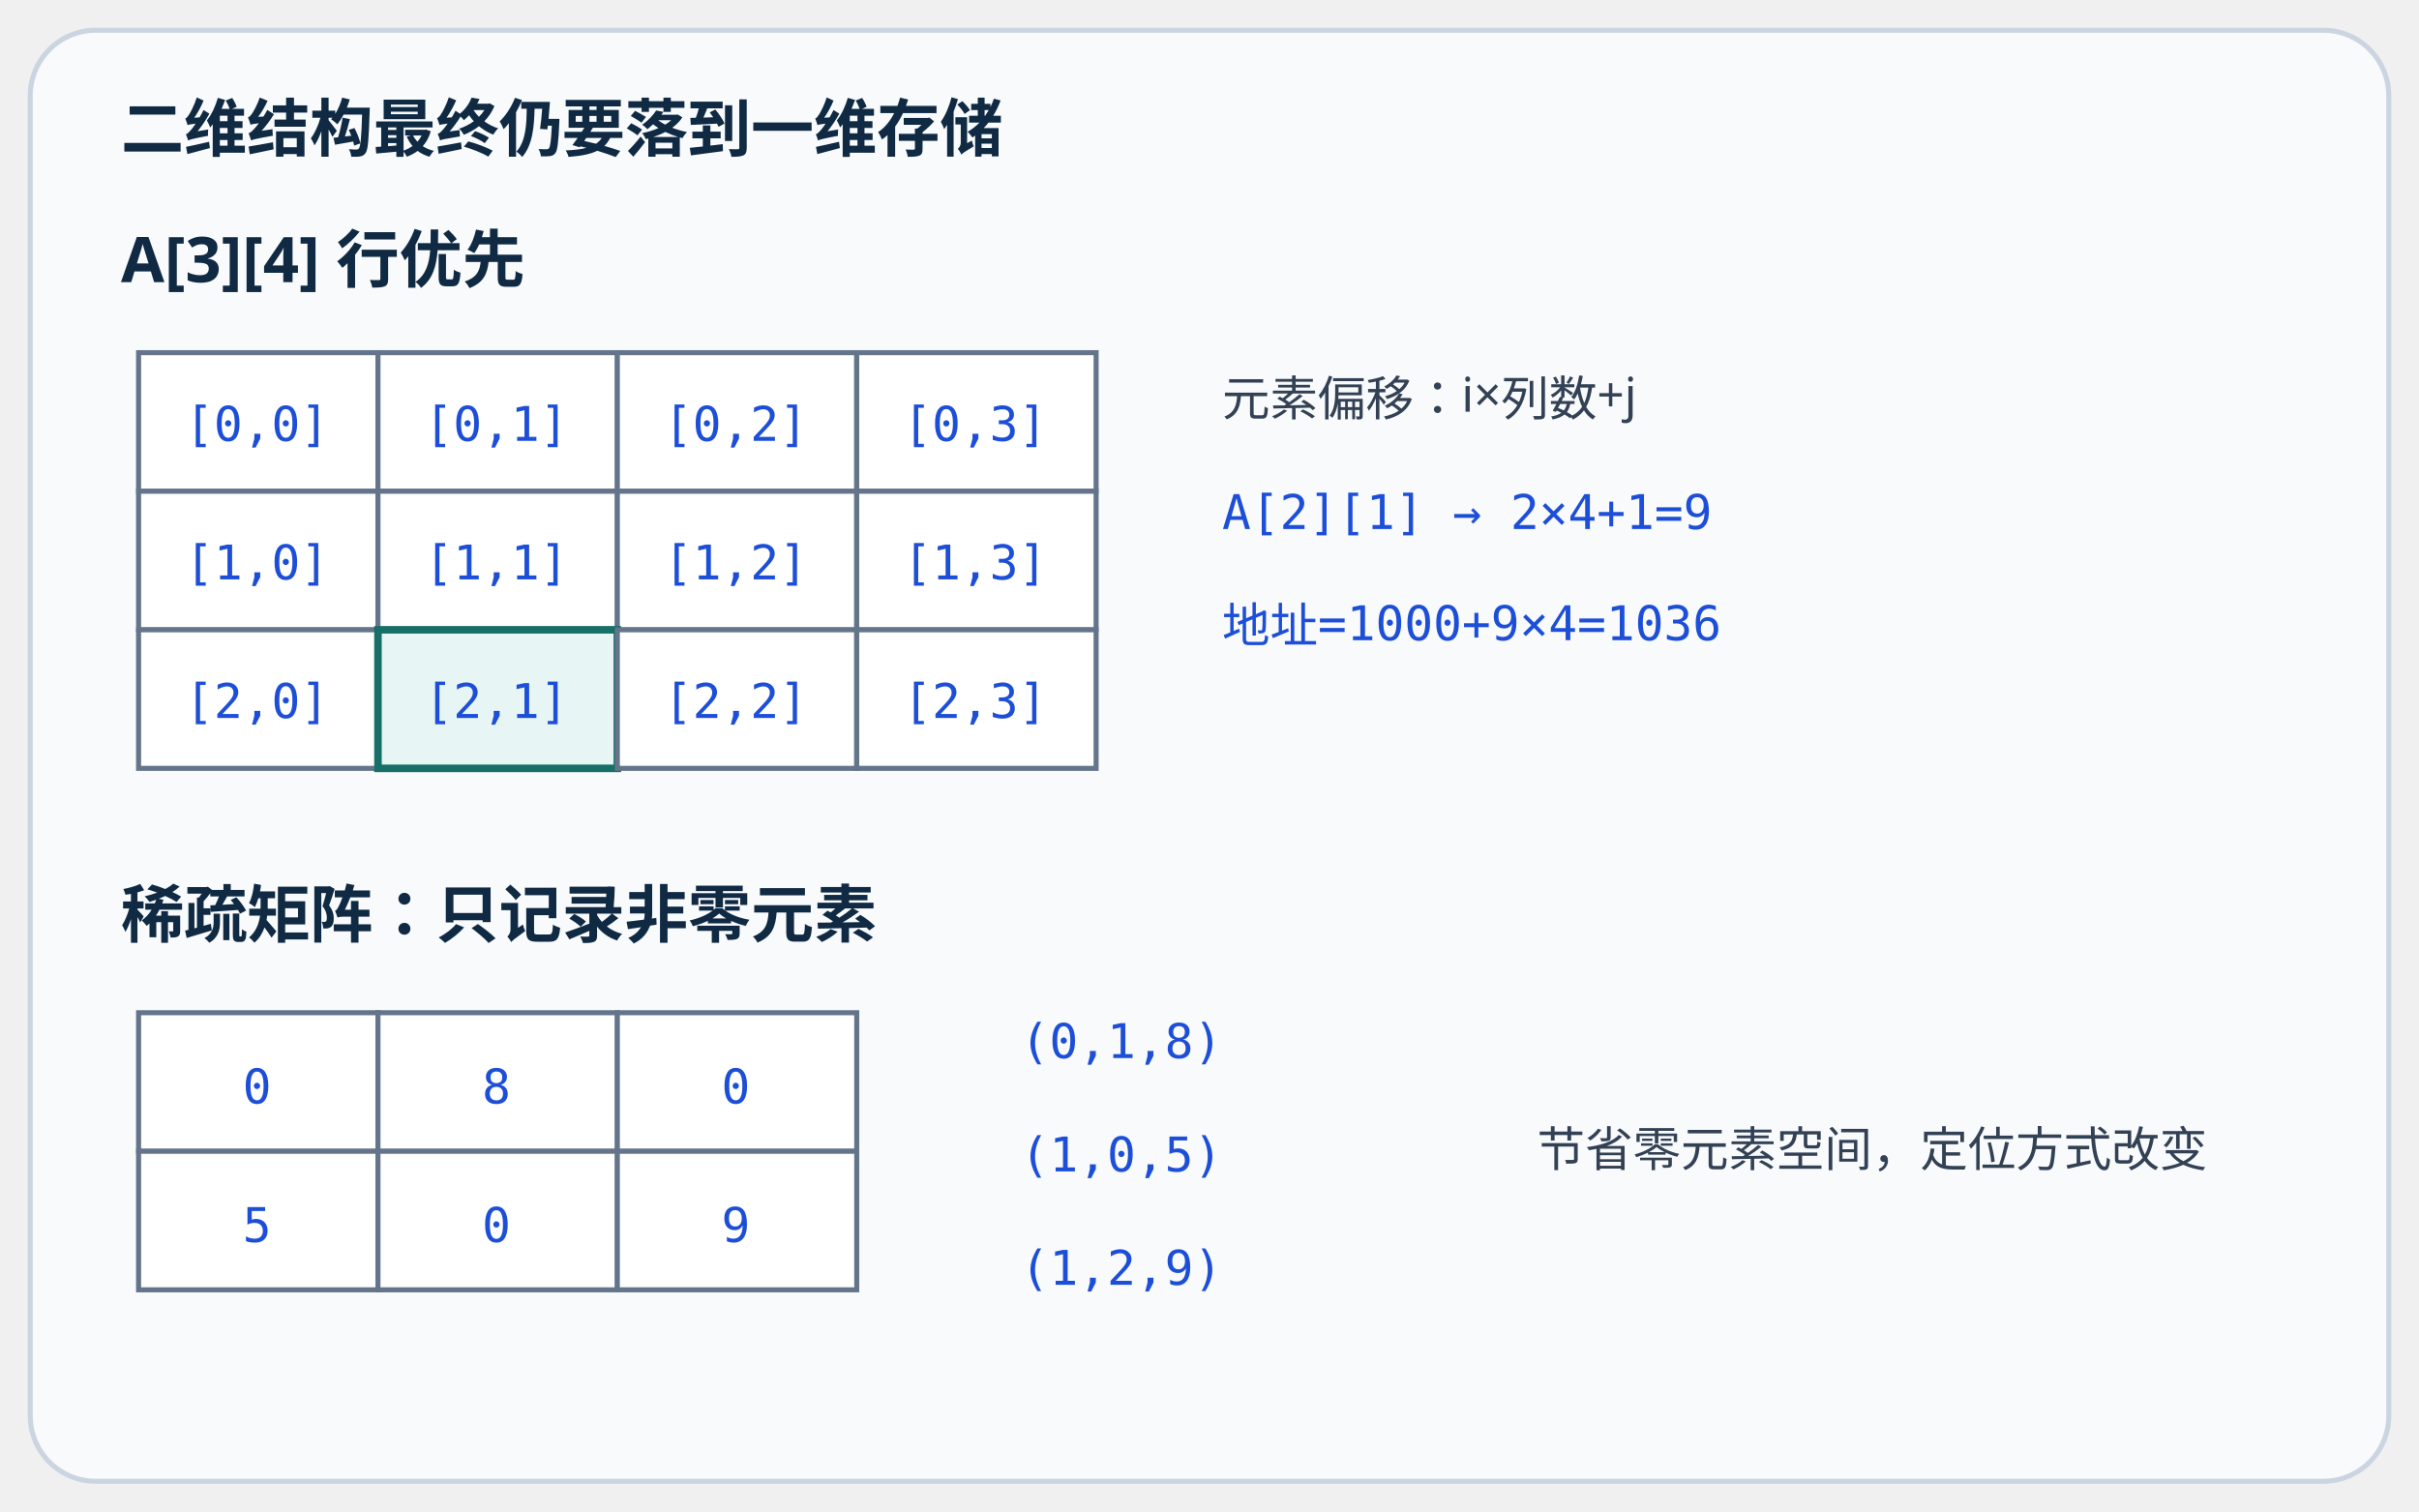
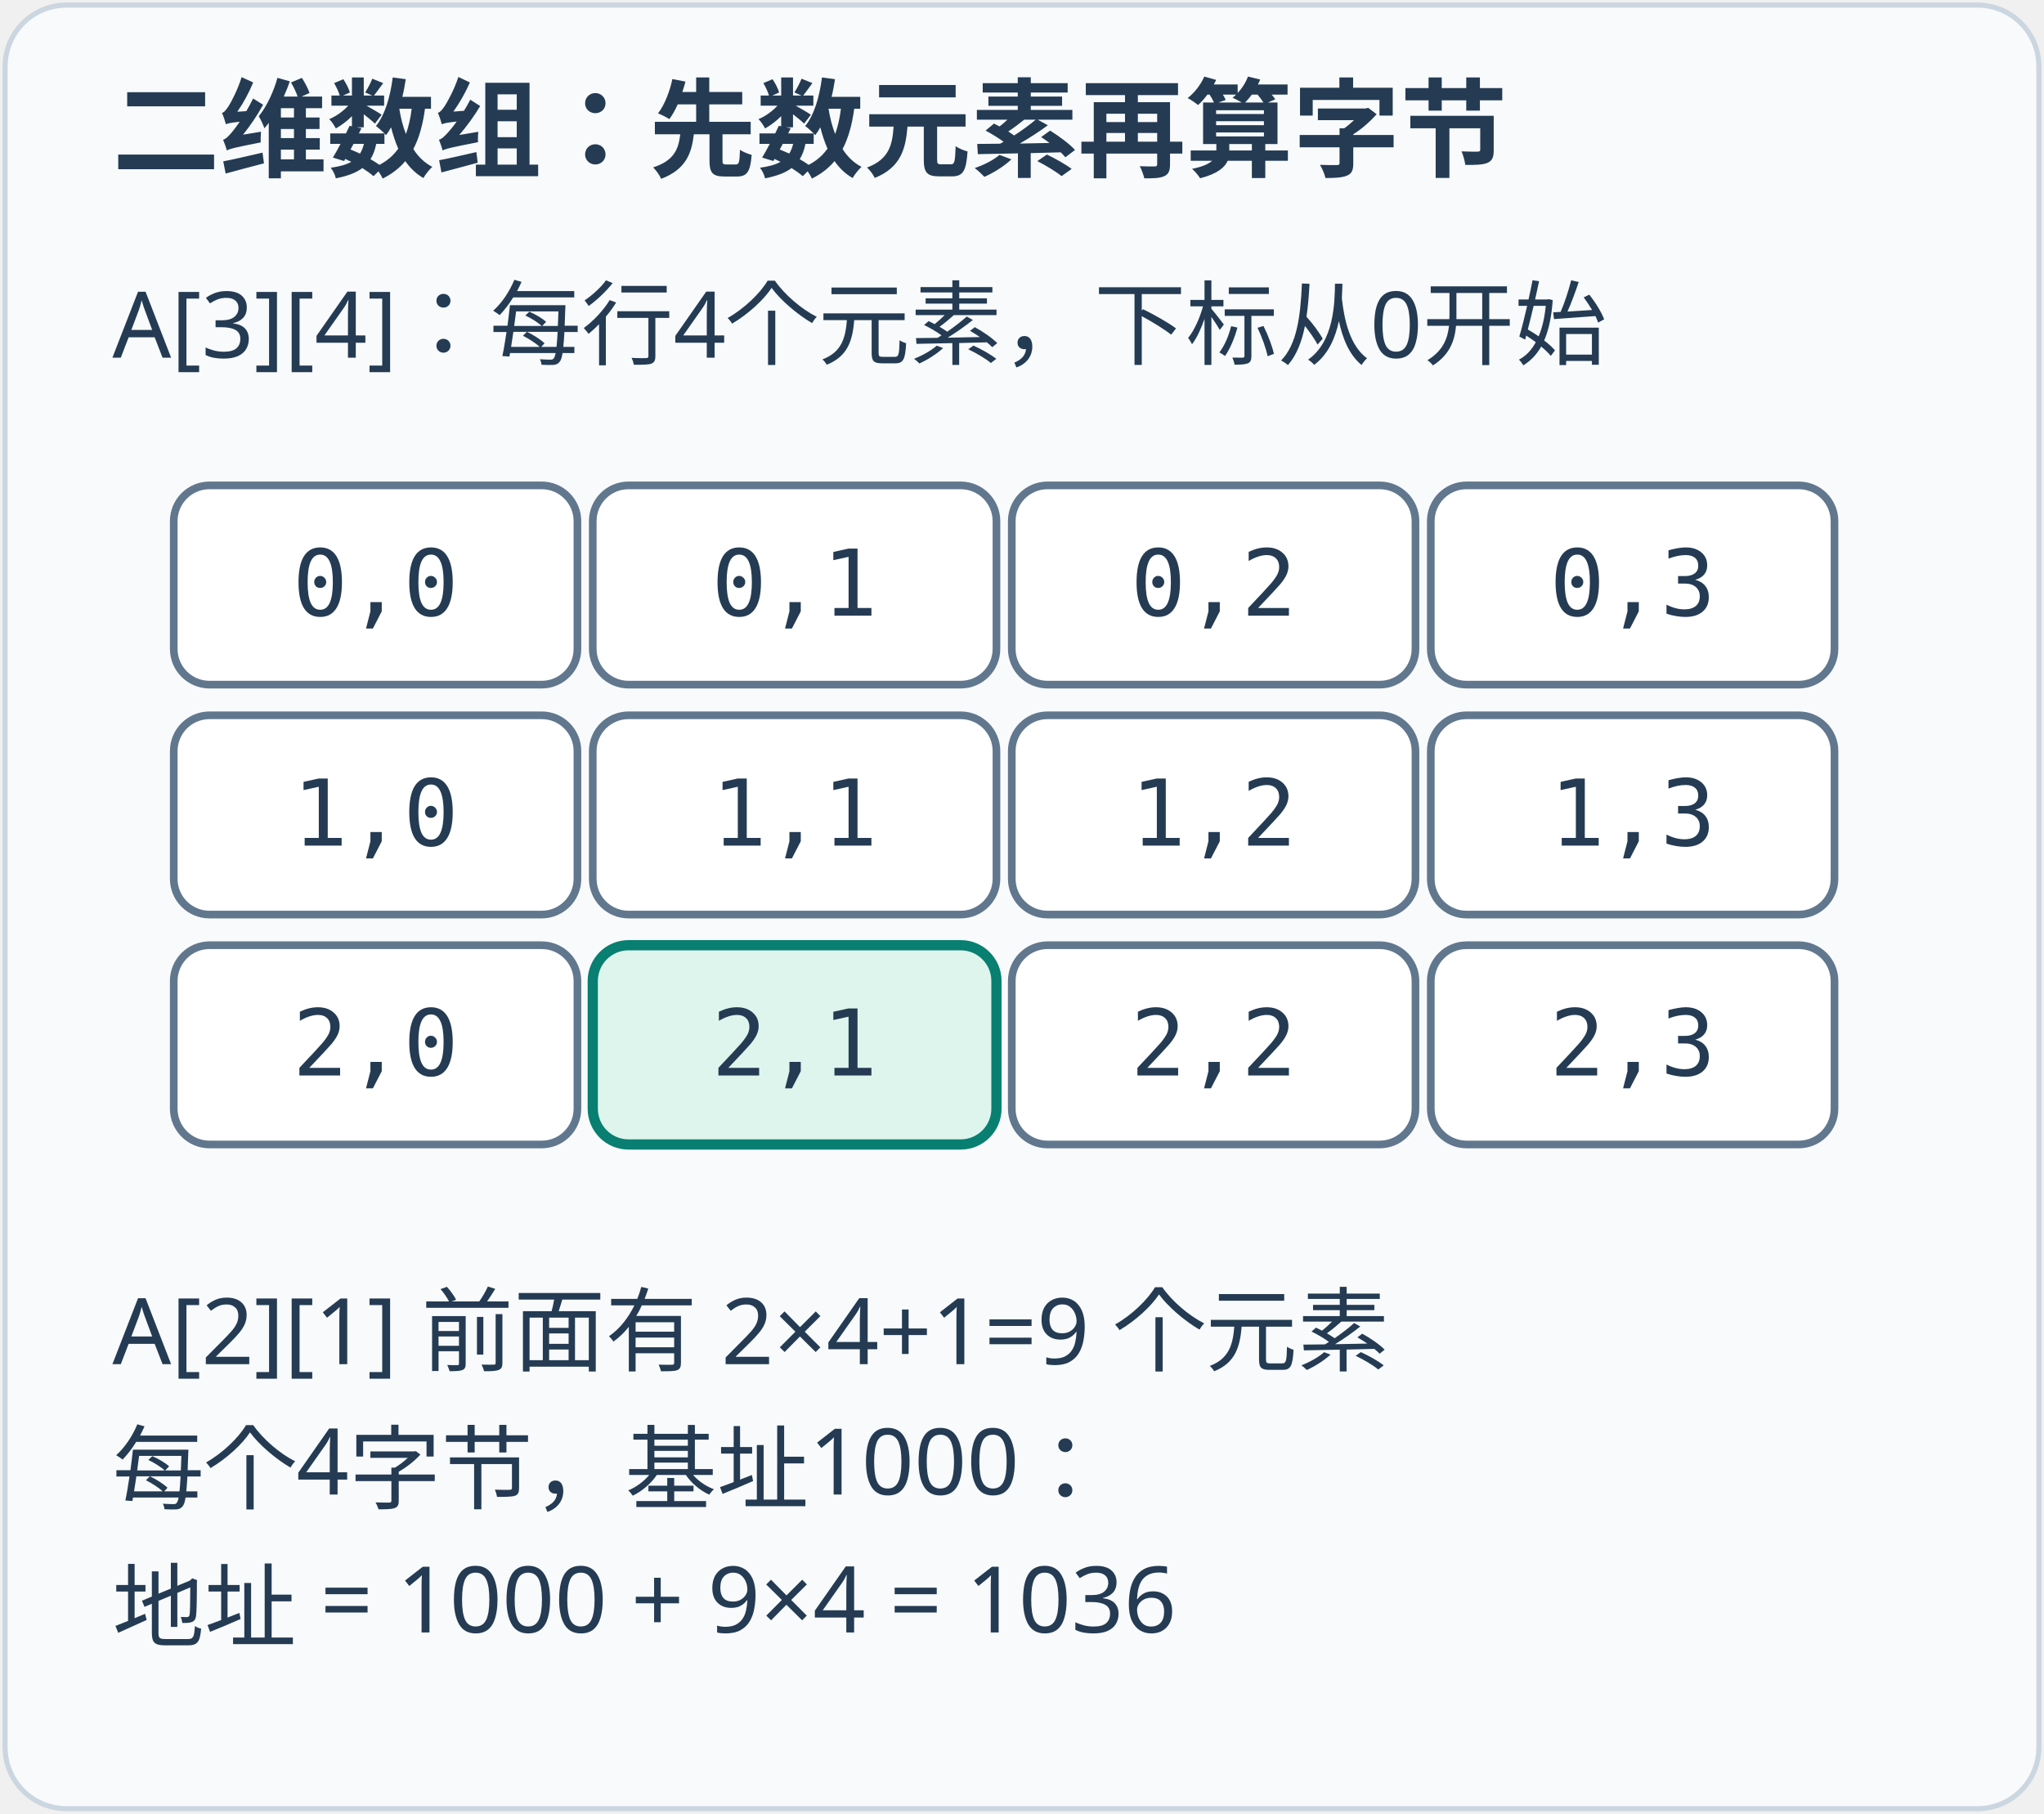
- <svg xmlns="http://www.w3.org/2000/svg" viewBox="0 0 960 600" role="img" aria-labelledby="title desc">
+ <svg xmlns="http://www.w3.org/2000/svg" viewBox="0 0 400 355" role="img" aria-labelledby="title desc">
  <defs>
-     <style>.bg{fill:#f8fafc;stroke:#cbd5e1;stroke-width:2}.cell{fill:#fff;stroke:#64748b;stroke-width:2}.hit{fill:#e7f6f4;stroke:#176f68;stroke-width:3}.h{font:700 25px system-ui,sans-serif;fill:#102a43}.t{font:19px system-ui,sans-serif;fill:#334155}.m{font:19px ui-monospace,monospace;fill:#1d4ed8}@media(prefers-color-scheme:dark){.bg{fill:#142234;stroke:#30455b}.cell{fill:#17283b;stroke:#647b91}.hit{fill:#173f3c;stroke:#46d6c6}.h{fill:#edf4fb}.t{fill:#b8c5d1}.m{fill:#a9cbff}}</style>
+     <style>text{font:18px system-ui,"Microsoft YaHei",sans-serif;fill:#243b53}.title{font-weight:700;font-size:21px}.mono{font-family:ui-monospace,Consolas,monospace}.box{fill:#fff;stroke:#61778e;stroke-width:1.5}.hi{fill:#ddf5ed;stroke:#087f70;stroke-width:2}.bg{fill:#f8fafc;stroke:#ccd6e0}.line{fill:none;stroke:#37648b;stroke-width:2;marker-end:url(#a)}.edge{fill:none;stroke:#61778e;stroke-width:2}.weight{paint-order:stroke;stroke:#f8fafc;stroke-width:7px;stroke-linejoin:round;fill:#175ea8;font-weight:700}@media(prefers-color-scheme:dark){text{fill:#e6edf5}.bg{fill:#142234;stroke:#42596f}.box{fill:#1b3045;stroke:#9ab0c5}.hi{fill:#17483e;stroke:#5ddcc1}.line,.edge{stroke:#a3c6ee}.weight{stroke:#142234;fill:#b6d9ff}}</style>
+     <marker id="a" viewBox="0 0 10 10" refX="9" refY="5" markerWidth="6" markerHeight="6" orient="auto">
+       <path d="M0 0L10 5L0 10Z" fill="#527ea9" />
+     </marker>
  </defs>
-   <rect class="bg" x="12" y="12" width="936" height="576" rx="26" />
-   <text class="h" x="48" y="60">二维结构最终仍要落到一维存储</text>
-   <text class="h" x="48" y="112">A[3][4] 行优先</text>
-   <g class="cell">
-     <rect x="55" y="140" width="95" height="55" />
-     <rect x="150" y="140" width="95" height="55" />
-     <rect x="245" y="140" width="95" height="55" />
-     <rect x="340" y="140" width="95" height="55" />
-     <rect x="55" y="195" width="95" height="55" />
-     <rect x="150" y="195" width="95" height="55" />
-     <rect x="245" y="195" width="95" height="55" />
-     <rect x="340" y="195" width="95" height="55" />
-     <rect x="55" y="250" width="95" height="55" />
-     <rect class="hit" x="150" y="250" width="95" height="55" />
-     <rect x="245" y="250" width="95" height="55" />
-     <rect x="340" y="250" width="95" height="55" />
-   </g>
-   <g class="m" text-anchor="middle">
-     <text x="102" y="175">[0,0]</text>
-     <text x="197" y="175">[0,1]</text>
-     <text x="292" y="175">[0,2]</text>
-     <text x="387" y="175">[0,3]</text>
-     <text x="102" y="230">[1,0]</text>
-     <text x="197" y="230">[1,1]</text>
-     <text x="292" y="230">[1,2]</text>
-     <text x="387" y="230">[1,3]</text>
-     <text x="102" y="285">[2,0]</text>
-     <text x="197" y="285">[2,1]</text>
-     <text x="292" y="285">[2,2]</text>
-     <text x="387" y="285">[2,3]</text>
-   </g>
-   <text class="t" x="485" y="165">元素偏移：i×列数+j</text>
-   <text class="m" x="485" y="210">A[2][1] → 2×4+1=9</text>
-   <text class="m" x="485" y="255">地址=1000+9×4=1036</text>
-   <text class="h" x="48" y="372">稀疏矩阵：只记录非零元素</text>
-   <g class="cell">
-     <rect x="55" y="402" width="95" height="55" />
-     <rect x="150" y="402" width="95" height="55" />
-     <rect x="245" y="402" width="95" height="55" />
-     <rect x="55" y="457" width="95" height="55" />
-     <rect x="150" y="457" width="95" height="55" />
-     <rect x="245" y="457" width="95" height="55" />
-   </g>
-   <g class="m" text-anchor="middle">
-     <text x="102" y="438">0</text>
-     <text x="197" y="438">8</text>
-     <text x="292" y="438">0</text>
-     <text x="102" y="493">5</text>
-     <text x="197" y="493">0</text>
-     <text x="292" y="493">9</text>
-   </g>
-   <text class="m" x="405" y="420">(0,1,8)</text>
-   <text class="m" x="405" y="465">(1,0,5)</text>
-   <text class="m" x="405" y="510">(1,2,9)</text>
-   <text class="t" x="610" y="463">节省零元素空间，定位方式改变</text>
+   <rect x="1" y="1" width="398" height="353" rx="12" class="bg" />
+   <text x="22" y="33" class="title" text-anchor="start">二维数组：先数元素再算字节</text>
+   <text x="22" y="70" class="" text-anchor="start">A[3][4]：每行4个元素，下标从0开始</text>
+   <rect x="34" y="95" width="79" height="39" rx="7" class="box" />
+   <text x="73.5" y="120.5" class="mono" text-anchor="middle">0,0</text>
+   <rect x="116" y="95" width="79" height="39" rx="7" class="box" />
+   <text x="155.5" y="120.5" class="mono" text-anchor="middle">0,1</text>
+   <rect x="198" y="95" width="79" height="39" rx="7" class="box" />
+   <text x="237.5" y="120.5" class="mono" text-anchor="middle">0,2</text>
+   <rect x="280" y="95" width="79" height="39" rx="7" class="box" />
+   <text x="319.5" y="120.5" class="mono" text-anchor="middle">0,3</text>
+   <rect x="34" y="140" width="79" height="39" rx="7" class="box" />
+   <text x="73.5" y="165.5" class="mono" text-anchor="middle">1,0</text>
+   <rect x="116" y="140" width="79" height="39" rx="7" class="box" />
+   <text x="155.5" y="165.5" class="mono" text-anchor="middle">1,1</text>
+   <rect x="198" y="140" width="79" height="39" rx="7" class="box" />
+   <text x="237.5" y="165.5" class="mono" text-anchor="middle">1,2</text>
+   <rect x="280" y="140" width="79" height="39" rx="7" class="box" />
+   <text x="319.5" y="165.5" class="mono" text-anchor="middle">1,3</text>
+   <rect x="34" y="185" width="79" height="39" rx="7" class="box" />
+   <text x="73.5" y="210.5" class="mono" text-anchor="middle">2,0</text>
+   <rect x="116" y="185" width="79" height="39" rx="7" class="hi" />
+   <text x="155.5" y="210.5" class="mono" text-anchor="middle">2,1</text>
+   <rect x="198" y="185" width="79" height="39" rx="7" class="box" />
+   <text x="237.5" y="210.5" class="mono" text-anchor="middle">2,2</text>
+   <rect x="280" y="185" width="79" height="39" rx="7" class="box" />
+   <text x="319.5" y="210.5" class="mono" text-anchor="middle">2,3</text>
+   <text x="22" y="267" class="" text-anchor="start">A[2][1] 前面有 2×4+1=9 个元素</text>
+   <text x="22" y="294" class="" text-anchor="start">每个4字节，基址1000：</text>
+   <text x="22" y="321" class="" text-anchor="start">地址 = 1000 + 9×4 = 1036</text>
</svg>
